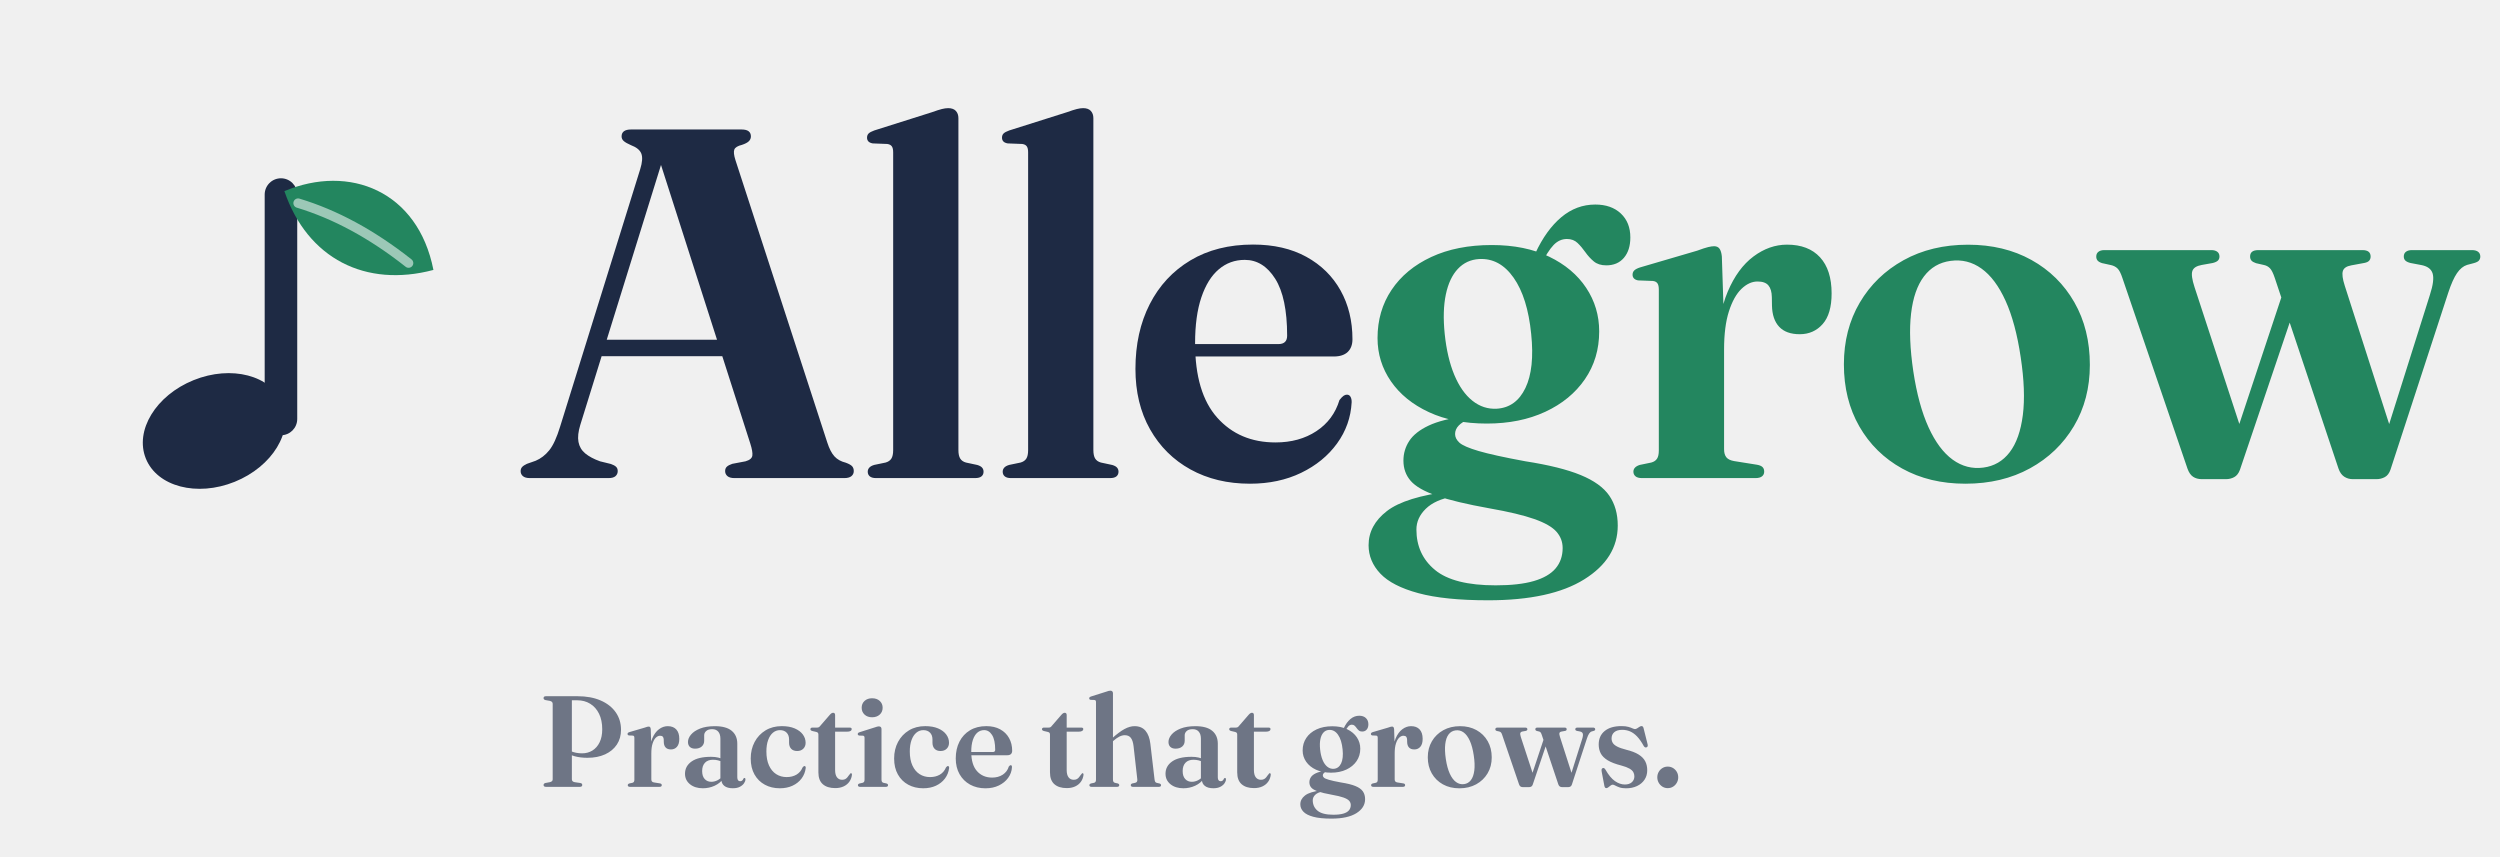
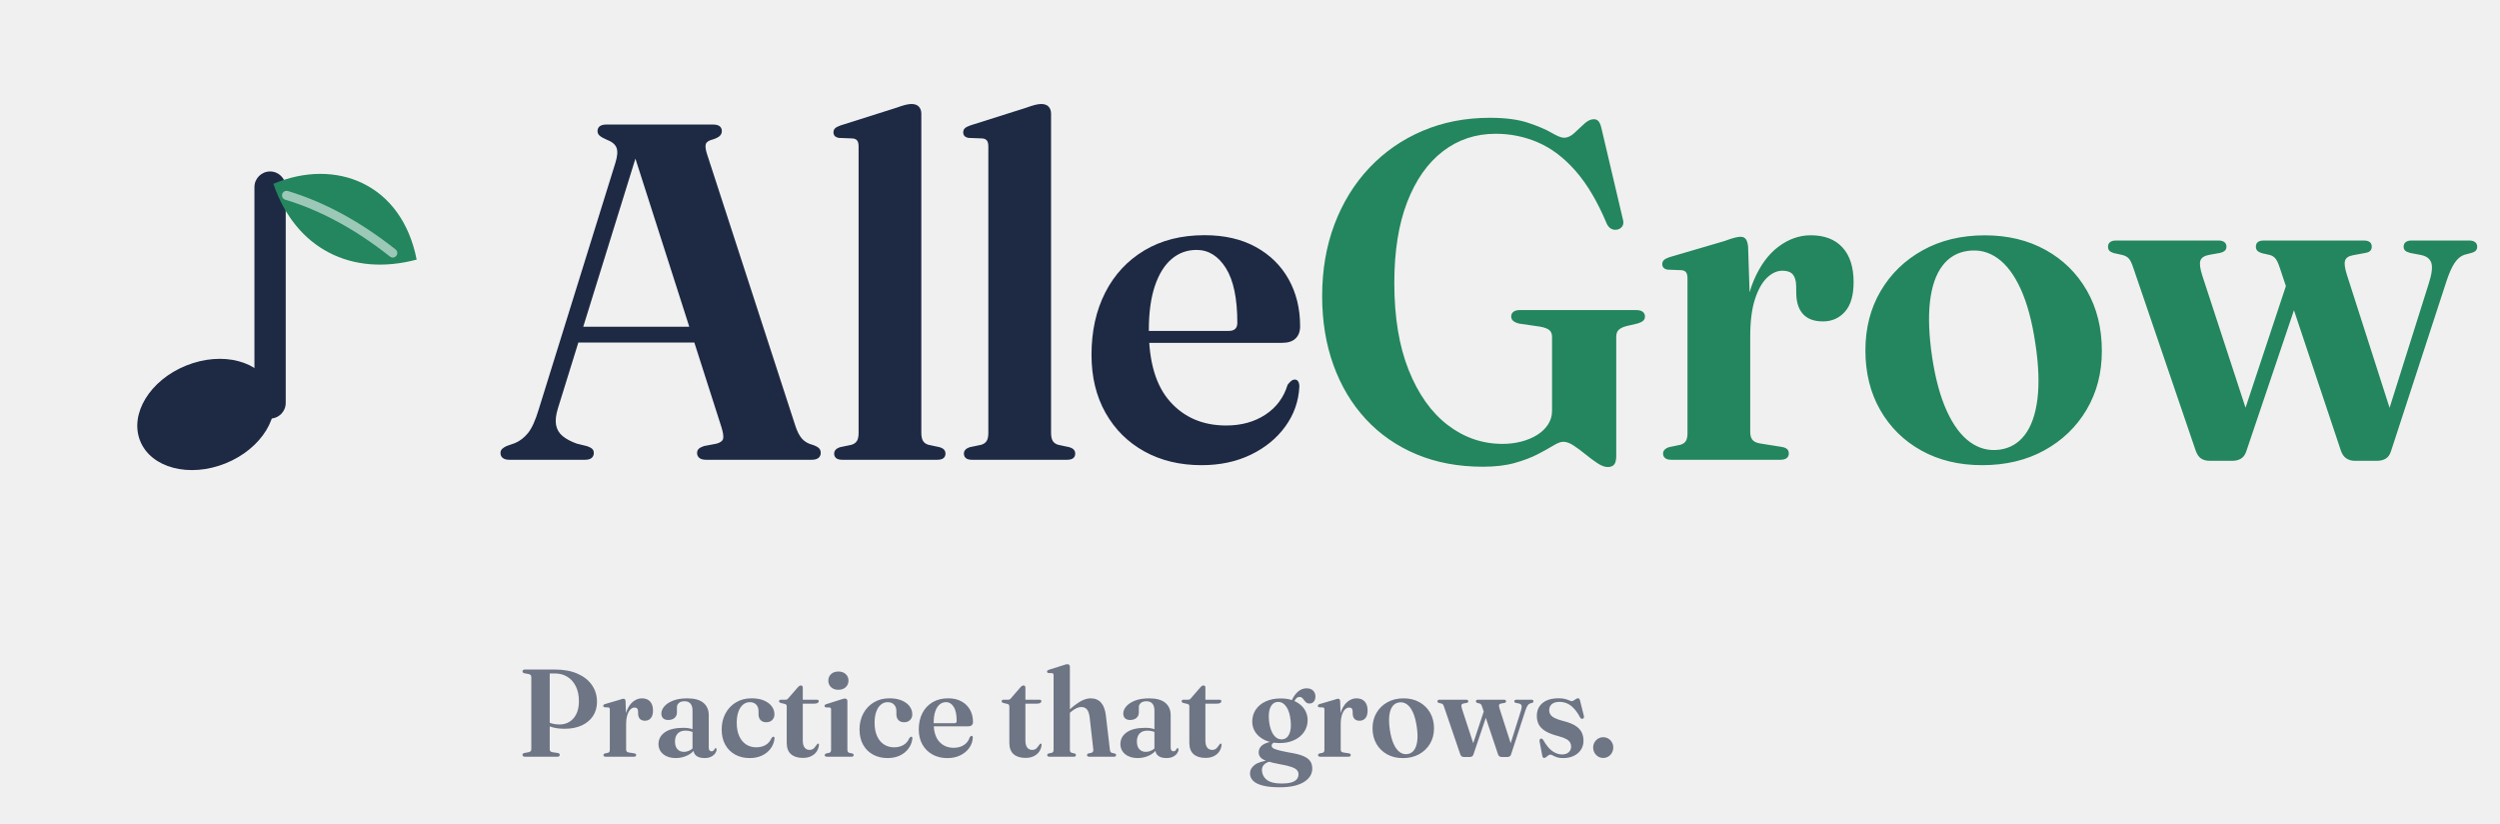
- <svg xmlns="http://www.w3.org/2000/svg" viewBox="0 0 502 172" width="502" height="172" role="img" aria-label="Allegrow">
+ <svg xmlns="http://www.w3.org/2000/svg" viewBox="0 0 522 172" width="522" height="172" role="img" aria-label="AlleGrow">
  <g transform="translate(0 10) scale(1.72)">
    <ellipse cx="25" cy="44.5" rx="8.6" ry="6.4" transform="rotate(-22 25 44.5)" fill="#1e2a44" />
    <rect x="30.9" y="15" width="3.8" height="30" rx="1.9" fill="#1e2a44" />
    <path d="M33.2 16.5c7.6-3.2 15.6 0 17.4 9.2-7.9 2.1-14.7-1.3-17.4-9.2z" fill="#23865f" />
    <path d="M34.8 17.9c4.3 1.3 8.6 3.6 12.9 7" stroke="#fff" stroke-width="1.1" stroke-linecap="round" fill="none" opacity="0.55" />
  </g>
  <path fill="#1e2a44" d="M119.621 68.219H147.321L147.519 71.52H119.308ZM124.038 94.592Q124.038 95.214 123.596 95.607Q123.154 96.0 122.202 96.0H106.391Q105.464 96.0 105.004 95.612Q104.545 95.225 104.545 94.603Q104.545 94.098 104.847 93.77Q105.149 93.442 105.811 93.135L107.558 92.522Q109.11 91.871 110.287 90.421Q111.464 88.972 112.48 85.638L128.553 33.976Q129.197 31.898 128.774 30.833Q128.35 29.768 126.687 29.145Q125.679 28.707 125.247 28.322Q124.815 27.937 124.815 27.387Q124.815 26.711 125.287 26.356Q125.759 26.0 126.724 26.0H148.9Q149.866 26.0 150.323 26.356Q150.78 26.711 150.78 27.376Q150.78 27.959 150.366 28.362Q149.953 28.765 148.996 29.085Q147.71 29.393 147.455 30.022Q147.2 30.651 147.684 32.168L166.112 88.835Q166.715 90.719 167.557 91.639Q168.4 92.559 169.826 92.906Q170.776 93.257 171.107 93.622Q171.437 93.986 171.437 94.592Q171.437 95.214 170.97 95.607Q170.502 96.0 169.546 96.0H147.487Q146.535 96.0 146.071 95.607Q145.607 95.214 145.607 94.592Q145.607 94.029 145.962 93.704Q146.317 93.379 147.049 93.135L149.696 92.632Q150.963 92.274 151.072 91.486Q151.181 90.699 150.657 89.063L132.261 31.66L133.717 29.941L116.53 85.295Q115.898 87.346 116.156 88.739Q116.414 90.132 117.515 91.046Q118.616 91.961 120.48 92.629L122.667 93.167Q123.353 93.408 123.695 93.72Q124.038 94.032 124.038 94.592Z M192.449 23.725V90.36Q192.449 91.511 192.817 92.087Q193.184 92.663 193.964 92.879L196.234 93.365Q196.907 93.56 197.201 93.897Q197.496 94.234 197.496 94.72Q197.496 95.308 197.084 95.654Q196.672 96.0 195.796 96.0H175.901Q175.068 96.0 174.655 95.654Q174.241 95.308 174.241 94.72Q174.241 94.254 174.549 93.908Q174.857 93.561 175.537 93.357L177.832 92.879Q178.625 92.653 178.986 92.087Q179.347 91.521 179.347 90.389V30.583Q179.347 29.749 179.066 29.369Q178.785 28.988 178.149 28.908L175.235 28.796Q174.631 28.684 174.366 28.39Q174.101 28.095 174.101 27.646Q174.101 27.114 174.424 26.799Q174.747 26.485 175.556 26.195L187.139 22.53Q188.42 22.069 189.131 21.893Q189.842 21.716 190.394 21.716Q191.427 21.716 191.938 22.273Q192.449 22.829 192.449 23.725Z M219.549 23.725V90.36Q219.549 91.511 219.917 92.087Q220.284 92.663 221.064 92.879L223.334 93.365Q224.007 93.56 224.301 93.897Q224.596 94.234 224.596 94.72Q224.596 95.308 224.184 95.654Q223.772 96.0 222.896 96.0H203.001Q202.168 96.0 201.755 95.654Q201.341 95.308 201.341 94.72Q201.341 94.254 201.649 93.908Q201.957 93.561 202.637 93.357L204.932 92.879Q205.725 92.653 206.086 92.087Q206.447 91.521 206.447 90.389V30.583Q206.447 29.749 206.166 29.369Q205.885 28.988 205.249 28.908L202.335 28.796Q201.731 28.684 201.466 28.39Q201.201 28.095 201.201 27.646Q201.201 27.114 201.524 26.799Q201.847 26.485 202.656 26.195L214.239 22.53Q215.52 22.069 216.231 21.893Q216.942 21.716 217.494 21.716Q218.527 21.716 219.038 22.273Q219.549 22.829 219.549 23.725Z M271.573 68.123Q271.573 69.769 270.618 70.677Q269.663 71.584 267.824 71.584H236.721V69.093H256.693Q258.457 69.093 258.457 67.407Q258.457 59.77 256.064 55.976Q253.67 52.183 249.943 52.183Q246.962 52.183 244.725 54.084Q242.488 55.985 241.231 59.718Q239.973 63.451 239.973 68.919Q239.973 78.882 244.416 83.862Q248.858 88.842 256.126 88.842Q260.886 88.842 264.321 86.582Q267.756 84.322 268.964 80.333Q269.458 79.702 269.791 79.475Q270.123 79.248 270.456 79.248Q270.943 79.248 271.187 79.679Q271.43 80.111 271.41 80.791Q271.173 85.332 268.481 89.046Q265.788 92.761 261.268 94.944Q256.747 97.128 250.987 97.128Q244.236 97.128 239.05 94.263Q233.864 91.397 230.931 86.207Q227.997 81.016 227.997 74.072Q227.997 66.7 230.864 61.082Q233.731 55.463 239.037 52.285Q244.343 49.107 251.612 49.107Q257.826 49.107 262.297 51.56Q266.769 54.013 269.171 58.302Q271.573 62.591 271.573 68.123Z" />
-   <path fill="#23865f" d="M306.282 92.623Q299.894 91.442 296.905 90.562Q293.916 89.683 293.048 88.884Q292.181 88.085 292.181 87.165Q292.181 86.211 292.896 85.463Q293.61 84.715 294.931 84.184L294.364 83.58Q289.612 84.167 286.873 85.46Q284.135 86.753 282.971 88.549Q281.808 90.346 281.808 92.489Q281.808 94.877 283.27 96.56Q284.732 98.243 288.484 99.544Q292.236 100.845 299.112 102.08Q304.897 103.097 308.083 104.22Q311.269 105.342 312.525 106.755Q313.78 108.169 313.78 110.045Q313.78 112.458 312.366 114.135Q310.951 115.811 307.986 116.674Q305.021 117.536 300.331 117.536Q291.894 117.536 288.155 114.453Q284.416 111.371 284.416 106.332Q284.416 104.003 286.295 102.166Q288.175 100.329 291.797 99.696L291.317 98.639Q282.175 99.773 278.493 102.62Q274.811 105.467 274.811 109.479Q274.811 112.686 277.178 115.185Q279.546 117.685 284.825 119.111Q290.103 120.537 298.823 120.537Q311.386 120.537 318.115 116.334Q324.844 112.131 324.844 105.532Q324.844 102 323.141 99.524Q321.439 97.049 317.389 95.385Q313.34 93.72 306.282 92.623ZM307.207 53.121 309.337 53.321Q310.794 50.41 311.958 49.2Q313.121 47.989 314.642 47.989Q315.938 47.989 316.769 48.786Q317.601 49.583 318.338 50.636Q319.074 51.689 320.028 52.486Q320.981 53.283 322.535 53.283Q324.806 53.283 326.089 51.762Q327.373 50.241 327.373 47.682Q327.373 44.667 325.462 42.87Q323.55 41.072 320.332 41.072Q316.54 41.072 313.51 43.616Q310.481 46.159 308.311 50.823ZM321.118 66.545Q321.118 61.735 318.506 57.801Q315.894 53.867 311.059 51.535Q306.225 49.203 299.538 49.203Q292.563 49.203 287.404 51.601Q282.245 54 279.427 58.21Q276.609 62.421 276.609 67.887Q276.609 72.666 279.301 76.569Q281.993 80.472 286.924 82.762Q291.856 85.052 298.553 85.052Q305.194 85.052 310.285 82.691Q315.376 80.329 318.247 76.151Q321.118 71.973 321.118 66.545ZM296.992 52.017Q301.131 51.773 303.934 55.763Q306.737 59.753 307.461 67.052Q308.185 73.994 306.306 77.91Q304.428 81.825 300.561 82.069Q297.862 82.221 295.66 80.467Q293.457 78.713 292.026 75.282Q290.595 71.852 290.097 67.044Q289.629 62.437 290.325 59.127Q291.02 55.818 292.736 53.994Q294.451 52.169 296.992 52.017Z M344.938 70.208Q344.938 63.249 346.931 58.558Q348.924 53.866 352.104 51.496Q355.284 49.125 358.835 49.125Q363.131 49.125 365.459 51.661Q367.787 54.197 367.787 58.913Q367.787 63.044 365.986 65.077Q364.184 67.11 361.388 67.11Q358.659 67.11 357.264 65.622Q355.869 64.134 355.813 61.368L355.785 59.649Q355.755 58.099 355.099 57.312Q354.443 56.525 352.914 56.525Q351.222 56.525 349.681 58.009Q348.14 59.493 347.167 62.52Q346.194 65.547 346.194 70.199ZM345.746 51.479 346.194 65.204V90.22Q346.194 91.249 346.646 91.819Q347.099 92.39 348.2 92.584L352.778 93.315Q353.548 93.445 353.9 93.775Q354.251 94.106 354.251 94.704Q354.251 95.308 353.808 95.654Q353.366 96.0 352.507 96.0H329.702Q328.831 96.0 328.409 95.642Q327.986 95.285 327.986 94.711Q327.986 94.245 328.305 93.901Q328.625 93.557 329.282 93.352L331.577 92.879Q332.37 92.663 332.731 92.106Q333.091 91.549 333.091 90.473V58.148Q333.091 57.301 332.818 56.899Q332.544 56.497 331.907 56.417L328.923 56.305Q328.362 56.193 328.09 55.899Q327.818 55.605 327.818 55.169Q327.818 54.651 328.149 54.315Q328.479 53.978 329.301 53.704L340.786 50.337Q342.297 49.779 343.017 49.61Q343.736 49.441 344.187 49.441Q344.914 49.441 345.274 49.932Q345.634 50.423 345.746 51.479Z M395.193 49.136Q402.396 49.136 407.905 52.196Q413.413 55.256 416.528 60.698Q419.642 66.139 419.642 73.275Q419.642 80.176 416.442 85.565Q413.242 90.954 407.62 94.041Q401.998 97.128 394.647 97.128Q387.443 97.128 381.95 94.08Q376.456 91.032 373.355 85.627Q370.253 80.222 370.253 73.157Q370.253 66.188 373.435 60.775Q376.617 55.362 382.232 52.249Q387.847 49.136 395.193 49.136ZM398.25 93.893Q401.511 93.465 403.542 90.813Q405.573 88.161 406.184 83.357Q406.795 78.553 405.753 71.701Q404.734 64.849 402.715 60.397Q400.697 55.945 397.883 53.93Q395.069 51.915 391.669 52.385Q388.356 52.827 386.33 55.503Q384.304 58.178 383.743 62.965Q383.182 67.751 384.194 74.581Q385.214 81.343 387.252 85.808Q389.29 90.272 392.1 92.302Q394.911 94.333 398.25 93.893Z M446.986 96.213H442.109Q441.1 96.213 440.382 95.741Q439.664 95.269 439.251 94.111L426.172 55.803Q425.715 54.409 425.194 53.905Q424.673 53.402 423.883 53.229L422.083 52.833Q421.443 52.623 421.186 52.312Q420.928 52.001 420.928 51.512Q420.928 50.89 421.366 50.556Q421.804 50.221 422.551 50.221H444.033Q444.798 50.221 445.233 50.555Q445.669 50.889 445.669 51.511Q445.669 51.999 445.367 52.311Q445.064 52.623 444.321 52.81L442.113 53.203Q440.544 53.481 440.225 54.413Q439.906 55.345 440.658 57.643L450.386 87.359L447.49 91.661L459.112 56.641L461.892 58.496L449.776 94.344Q449.381 95.407 448.626 95.81Q447.872 96.213 446.986 96.213ZM477.22 96.213H472.418Q471.476 96.213 470.716 95.714Q469.957 95.214 469.571 94.093L456.762 55.773Q456.298 54.391 455.819 53.883Q455.341 53.374 454.633 53.22L453.02 52.851Q452.364 52.633 452.092 52.321Q451.82 52.01 451.82 51.501Q451.82 50.221 453.472 50.221H474.385Q476.02 50.221 476.02 51.521Q476.02 52.019 475.726 52.347Q475.431 52.674 474.764 52.797L472.123 53.287Q470.703 53.543 470.439 54.441Q470.174 55.338 470.823 57.356L480.506 87.523L477.604 91.941L487.928 59.204Q488.891 56.233 488.465 54.893Q488.039 53.553 486.144 53.212L484.029 52.81Q483.302 52.623 482.991 52.317Q482.681 52.01 482.681 51.501Q482.681 50.879 483.119 50.55Q483.557 50.221 484.308 50.221H496.385Q497.174 50.221 497.609 50.56Q498.045 50.899 498.045 51.521Q498.045 51.971 497.783 52.299Q497.52 52.626 496.766 52.829L495.384 53.196Q494.254 53.553 493.364 54.849Q492.473 56.144 491.604 58.789L480.017 94.285Q479.65 95.382 478.877 95.798Q478.104 96.213 477.22 96.213Z" />
+   <path fill="#23865f" d="M337.605 95.213Q337.605 96.47 337.172 96.993Q336.74 97.516 335.831 97.516Q334.891 97.516 333.691 96.723Q332.491 95.929 331.205 94.879Q329.92 93.829 328.717 93.036Q327.514 92.243 326.553 92.243Q325.744 92.243 324.454 93.036Q323.164 93.829 321.196 94.848Q319.229 95.867 316.423 96.66Q313.617 97.453 309.757 97.453Q302.08 97.453 295.892 94.863Q289.705 92.273 285.301 87.519Q280.897 82.765 278.537 76.233Q276.176 69.701 276.176 61.809Q276.176 53.631 278.762 46.812Q281.348 39.993 286.054 35.019Q290.76 30.044 297.166 27.319Q303.573 24.595 311.213 24.595Q316.048 24.595 319.17 25.633Q322.293 26.671 324.084 27.718Q325.876 28.764 326.693 28.764Q327.783 28.764 328.831 27.792Q329.88 26.819 330.914 25.855Q331.949 24.891 332.936 24.891Q333.482 24.891 333.854 25.258Q334.225 25.625 334.481 26.627L339.009 45.861Q339.234 46.631 338.905 47.192Q338.577 47.752 337.881 47.926Q337.19 48.078 336.607 47.794Q336.025 47.511 335.643 46.743Q332.749 39.835 329.129 35.71Q325.509 31.584 321.303 29.757Q317.096 27.931 312.417 27.931Q306.17 27.931 301.402 31.588Q296.634 35.245 293.941 42.191Q291.248 49.137 291.248 59.071Q291.248 69.787 294.258 77.299Q297.269 84.812 302.406 88.748Q307.544 92.684 313.879 92.684Q315.903 92.684 317.758 92.206Q319.613 91.727 321.063 90.828Q322.513 89.929 323.355 88.641Q324.198 87.352 324.198 85.765V70.343Q324.198 69.428 323.656 68.946Q323.114 68.465 321.708 68.205L317.34 67.569Q316.519 67.376 316.091 67.009Q315.663 66.641 315.663 66.085Q315.663 65.459 316.135 65.098Q316.607 64.736 317.572 64.736H341.689Q342.671 64.736 343.137 65.098Q343.604 65.459 343.604 66.069Q343.604 66.609 343.269 66.937Q342.934 67.265 342.161 67.521L339.713 68.093Q338.623 68.392 338.114 68.878Q337.605 69.364 337.605 70.343Z M364.338 70.208Q364.338 63.249 366.331 58.558Q368.324 53.866 371.504 51.496Q374.684 49.125 378.235 49.125Q382.531 49.125 384.859 51.661Q387.187 54.197 387.187 58.913Q387.187 63.044 385.386 65.077Q383.584 67.11 380.788 67.11Q378.059 67.11 376.664 65.622Q375.269 64.134 375.213 61.368L375.185 59.649Q375.155 58.099 374.499 57.312Q373.843 56.525 372.314 56.525Q370.622 56.525 369.081 58.009Q367.54 59.493 366.567 62.52Q365.594 65.547 365.594 70.199ZM365.146 51.479 365.594 65.204V90.22Q365.594 91.249 366.046 91.819Q366.499 92.39 367.6 92.584L372.178 93.315Q372.948 93.445 373.3 93.775Q373.651 94.106 373.651 94.704Q373.651 95.308 373.208 95.654Q372.766 96.0 371.907 96.0H349.102Q348.231 96.0 347.809 95.642Q347.386 95.285 347.386 94.711Q347.386 94.245 347.705 93.901Q348.025 93.557 348.682 93.352L350.977 92.879Q351.77 92.663 352.131 92.106Q352.491 91.549 352.491 90.473V58.148Q352.491 57.301 352.218 56.899Q351.944 56.497 351.307 56.417L348.323 56.305Q347.762 56.193 347.49 55.899Q347.218 55.605 347.218 55.169Q347.218 54.651 347.549 54.315Q347.879 53.978 348.701 53.704L360.186 50.337Q361.697 49.779 362.417 49.61Q363.136 49.441 363.587 49.441Q364.314 49.441 364.674 49.932Q365.034 50.423 365.146 51.479Z M414.593 49.136Q421.796 49.136 427.305 52.196Q432.813 55.256 435.928 60.698Q439.042 66.139 439.042 73.275Q439.042 80.176 435.842 85.565Q432.642 90.954 427.02 94.041Q421.398 97.128 414.047 97.128Q406.843 97.128 401.35 94.08Q395.856 91.032 392.755 85.627Q389.653 80.222 389.653 73.157Q389.653 66.188 392.835 60.775Q396.017 55.362 401.632 52.249Q407.247 49.136 414.593 49.136ZM417.65 93.893Q420.911 93.465 422.942 90.813Q424.973 88.161 425.584 83.357Q426.195 78.553 425.153 71.701Q424.134 64.849 422.115 60.397Q420.097 55.945 417.283 53.93Q414.469 51.915 411.069 52.385Q407.756 52.827 405.73 55.503Q403.704 58.178 403.143 62.965Q402.582 67.751 403.594 74.581Q404.614 81.343 406.652 85.808Q408.69 90.272 411.5 92.302Q414.311 94.333 417.65 93.893Z M466.386 96.213H461.509Q460.5 96.213 459.782 95.741Q459.064 95.269 458.651 94.111L445.572 55.803Q445.115 54.409 444.594 53.905Q444.073 53.402 443.283 53.229L441.483 52.833Q440.843 52.623 440.586 52.312Q440.328 52.001 440.328 51.512Q440.328 50.89 440.766 50.556Q441.204 50.221 441.951 50.221H463.433Q464.198 50.221 464.633 50.555Q465.069 50.889 465.069 51.511Q465.069 51.999 464.767 52.311Q464.464 52.623 463.721 52.81L461.513 53.203Q459.944 53.481 459.625 54.413Q459.306 55.345 460.058 57.643L469.786 87.359L466.89 91.661L478.512 56.641L481.292 58.496L469.176 94.344Q468.781 95.407 468.026 95.81Q467.272 96.213 466.386 96.213ZM496.62 96.213H491.818Q490.876 96.213 490.116 95.714Q489.357 95.214 488.971 94.093L476.162 55.773Q475.698 54.391 475.219 53.883Q474.741 53.374 474.033 53.22L472.42 52.851Q471.764 52.633 471.492 52.321Q471.22 52.01 471.22 51.501Q471.22 50.221 472.872 50.221H493.785Q495.42 50.221 495.42 51.521Q495.42 52.019 495.126 52.347Q494.831 52.674 494.164 52.797L491.523 53.287Q490.103 53.543 489.839 54.441Q489.574 55.338 490.223 57.356L499.906 87.523L497.004 91.941L507.328 59.204Q508.291 56.233 507.865 54.893Q507.439 53.553 505.544 53.212L503.429 52.81Q502.702 52.623 502.391 52.317Q502.081 52.01 502.081 51.501Q502.081 50.879 502.519 50.55Q502.957 50.221 503.708 50.221H515.785Q516.574 50.221 517.009 50.56Q517.445 50.899 517.445 51.521Q517.445 51.971 517.183 52.299Q516.92 52.626 516.166 52.829L514.784 53.196Q513.654 53.553 512.764 54.849Q511.873 56.144 511.004 58.789L499.417 94.285Q499.05 95.382 498.277 95.798Q497.504 96.213 496.62 96.213Z" />
  <path fill="#1e2a44" opacity=".62" d="M124.701 146.533Q124.701 148.253 123.86 149.517Q123.02 150.781 121.502 151.474Q119.985 152.167 117.96 152.167Q116.528 152.167 115.405 151.856Q114.281 151.544 113.401 150.949L113.521 150.233Q114.052 150.598 114.6 150.827Q115.148 151.057 115.721 151.163Q116.293 151.269 116.885 151.269Q118.044 151.269 118.955 150.707Q119.867 150.145 120.397 149.064Q120.928 147.983 120.928 146.445Q120.928 144.621 120.287 143.317Q119.647 142.013 118.513 141.315Q117.379 140.616 115.891 140.616H114.831V156.488Q114.831 156.715 114.968 156.861Q115.106 157.007 115.397 157.061L116.526 157.227Q116.733 157.265 116.824 157.36Q116.914 157.455 116.914 157.634Q116.914 157.798 116.799 157.899Q116.684 158.0 116.433 158.0H109.633Q109.385 158.0 109.266 157.899Q109.146 157.798 109.146 157.63Q109.146 157.335 109.508 157.227L110.422 157.057Q110.703 156.988 110.842 156.85Q110.98 156.711 110.98 156.496V141.329Q110.98 141.1 110.843 140.955Q110.706 140.81 110.433 140.743L109.495 140.569Q109.146 140.467 109.146 140.17Q109.146 139.991 109.264 139.896Q109.382 139.8 109.63 139.8H115.949Q118.649 139.8 120.611 140.655Q122.572 141.509 123.636 143.028Q124.701 144.547 124.701 146.533Z M130.461 151.294Q130.461 149.485 130.979 148.265Q131.497 147.045 132.324 146.429Q133.151 145.813 134.074 145.813Q135.191 145.813 135.796 146.472Q136.402 147.131 136.402 148.357Q136.402 149.431 135.933 149.96Q135.465 150.489 134.738 150.489Q134.028 150.489 133.666 150.102Q133.303 149.715 133.288 148.996L133.281 148.549Q133.273 148.146 133.103 147.941Q132.932 147.737 132.535 147.737Q132.095 147.737 131.694 148.122Q131.293 148.508 131.04 149.295Q130.787 150.082 130.787 151.292ZM130.671 146.424 130.787 149.993V156.497Q130.787 156.765 130.905 156.913Q131.023 157.061 131.309 157.112L132.499 157.302Q132.7 157.336 132.791 157.422Q132.882 157.508 132.882 157.663Q132.882 157.82 132.767 157.91Q132.652 158.0 132.429 158.0H126.5Q126.273 158.0 126.163 157.907Q126.053 157.814 126.053 157.665Q126.053 157.544 126.136 157.454Q126.219 157.365 126.39 157.312L126.987 157.188Q127.193 157.132 127.287 156.988Q127.381 156.843 127.381 156.563V148.158Q127.381 147.938 127.31 147.834Q127.238 147.729 127.073 147.708L126.297 147.679Q126.151 147.65 126.08 147.574Q126.01 147.497 126.01 147.384Q126.01 147.249 126.096 147.162Q126.182 147.074 126.395 147.003L129.381 146.128Q129.774 145.982 129.961 145.939Q130.148 145.895 130.266 145.895Q130.455 145.895 130.548 146.022Q130.642 146.15 130.671 146.424Z M144.857 156.549V156.348L144.656 156.378V148.339Q144.656 147.417 144.227 146.917Q143.797 146.418 143.008 146.418Q142.217 146.418 141.809 146.783Q141.401 147.147 141.401 147.636V148.743Q141.401 149.464 140.908 149.898Q140.415 150.332 139.574 150.332Q138.9 150.332 138.523 149.982Q138.146 149.631 138.146 148.984Q138.146 148.229 138.761 147.5Q139.377 146.771 140.58 146.293Q141.783 145.816 143.544 145.816Q145.82 145.816 146.934 146.751Q148.049 147.687 148.049 149.328V156.081Q148.049 156.487 148.203 156.679Q148.357 156.872 148.615 156.872Q148.874 156.872 149.035 156.731Q149.196 156.59 149.272 156.365Q149.316 156.296 149.368 156.255Q149.419 156.214 149.49 156.214Q149.593 156.214 149.641 156.286Q149.688 156.359 149.688 156.486Q149.688 156.834 149.418 157.252Q149.148 157.671 148.588 157.976Q148.029 158.281 147.153 158.281Q146.045 158.281 145.451 157.81Q144.857 157.338 144.857 156.549ZM137.549 155.366Q137.549 153.841 138.874 152.904Q140.198 151.967 142.773 151.967Q143.598 151.967 144.202 152.117Q144.805 152.266 145.275 152.503L145.076 153.003Q144.63 152.795 144.172 152.677Q143.713 152.558 143.158 152.558Q142.132 152.558 141.562 153.155Q140.993 153.752 140.993 154.825Q140.993 155.877 141.505 156.431Q142.016 156.984 142.83 156.984Q143.457 156.984 144.049 156.69Q144.642 156.397 145.041 155.873L145.259 156.316Q144.612 157.262 143.504 157.773Q142.395 158.284 141.135 158.284Q139.543 158.284 138.546 157.473Q137.549 156.662 137.549 155.366Z M161.768 149.158Q161.768 149.873 161.307 150.338Q160.846 150.803 160.067 150.803Q159.294 150.803 158.87 150.355Q158.445 149.907 158.445 149.134V148.479Q158.445 147.622 157.954 147.117Q157.463 146.612 156.615 146.612Q155.818 146.612 155.203 147.13Q154.587 147.647 154.24 148.607Q153.892 149.568 153.892 150.896Q153.892 152.565 154.418 153.712Q154.944 154.86 155.862 155.448Q156.779 156.037 157.95 156.037Q159.092 156.037 159.927 155.55Q160.762 155.062 161.159 154.1Q161.291 153.939 161.378 153.879Q161.464 153.819 161.56 153.823Q161.687 153.827 161.743 153.941Q161.799 154.055 161.79 154.219Q161.642 155.411 160.951 156.33Q160.26 157.249 159.145 157.768Q158.03 158.286 156.593 158.286Q154.902 158.286 153.581 157.571Q152.26 156.855 151.502 155.516Q150.745 154.177 150.745 152.306Q150.745 150.458 151.526 148.99Q152.307 147.522 153.711 146.665Q155.116 145.808 156.989 145.808Q158.496 145.808 159.564 146.259Q160.631 146.711 161.199 147.471Q161.768 148.231 161.768 149.158Z M163.938 146.982 163.095 146.782Q162.893 146.718 162.811 146.632Q162.729 146.546 162.729 146.425Q162.729 146.269 162.838 146.183Q162.947 146.098 163.12 146.098H164.074Q164.282 146.098 164.422 146.023Q164.563 145.949 164.706 145.751L166.618 143.545Q166.797 143.332 166.967 143.228Q167.136 143.124 167.301 143.124Q167.483 143.124 167.586 143.24Q167.689 143.357 167.689 143.577V154.611Q167.689 155.59 168.065 156.084Q168.441 156.579 169.103 156.579Q169.478 156.579 169.725 156.444Q169.972 156.309 170.144 156.101Q170.317 155.893 170.467 155.67Q170.618 155.446 170.793 155.269Q170.911 155.232 170.997 155.305Q171.083 155.379 171.071 155.583Q170.975 156.375 170.546 156.976Q170.116 157.576 169.394 157.913Q168.672 158.251 167.706 158.251Q166.113 158.251 165.223 157.471Q164.334 156.692 164.334 155.095V147.516Q164.334 147.282 164.247 147.164Q164.159 147.046 163.938 146.982ZM166.466 146.92 166.51 146.098H170.613Q170.812 146.098 170.918 146.174Q171.024 146.25 171.024 146.405Q171.024 146.623 170.801 146.772Q170.578 146.92 170.098 146.92Z M177.006 146.381V156.534Q177.006 156.833 177.102 156.983Q177.198 157.132 177.4 157.188L177.991 157.315Q178.165 157.366 178.242 157.453Q178.318 157.541 178.318 157.667Q178.318 157.82 178.211 157.91Q178.104 158.0 177.876 158.0H172.704Q172.487 158.0 172.38 157.91Q172.272 157.82 172.272 157.667Q172.272 157.548 172.347 157.462Q172.423 157.376 172.59 157.322L173.206 157.188Q173.412 157.13 173.506 156.983Q173.6 156.836 173.6 156.541V148.164Q173.6 147.947 173.527 147.848Q173.454 147.749 173.288 147.728L172.531 147.699Q172.374 147.67 172.305 147.593Q172.236 147.517 172.236 147.4Q172.236 147.262 172.32 147.18Q172.404 147.098 172.614 147.023L175.626 146.07Q175.959 145.95 176.144 145.904Q176.329 145.858 176.472 145.858Q176.741 145.858 176.873 146.003Q177.006 146.148 177.006 146.381ZM175.119 144.028Q174.176 144.028 173.6 143.489Q173.024 142.949 173.024 142.114Q173.024 141.278 173.603 140.744Q174.181 140.211 175.119 140.211Q176.067 140.211 176.651 140.747Q177.235 141.283 177.235 142.114Q177.235 142.949 176.65 143.489Q176.065 144.028 175.119 144.028Z M190.563 149.158Q190.563 149.873 190.102 150.338Q189.641 150.803 188.862 150.803Q188.089 150.803 187.665 150.355Q187.24 149.907 187.24 149.134V148.479Q187.24 147.622 186.749 147.117Q186.258 146.612 185.41 146.612Q184.613 146.612 183.998 147.13Q183.382 147.647 183.035 148.607Q182.687 149.568 182.687 150.896Q182.687 152.565 183.213 153.712Q183.739 154.86 184.657 155.448Q185.574 156.037 186.745 156.037Q187.887 156.037 188.722 155.55Q189.557 155.062 189.954 154.1Q190.086 153.939 190.173 153.879Q190.259 153.819 190.355 153.823Q190.482 153.827 190.538 153.941Q190.594 154.055 190.585 154.219Q190.437 155.411 189.746 156.33Q189.055 157.249 187.94 157.768Q186.825 158.286 185.388 158.286Q183.697 158.286 182.376 157.571Q181.055 156.855 180.297 155.516Q179.54 154.177 179.54 152.306Q179.54 150.458 180.321 148.99Q181.102 147.522 182.506 146.665Q183.911 145.808 185.784 145.808Q187.291 145.808 188.359 146.259Q189.426 146.711 189.994 147.471Q190.563 148.231 190.563 149.158Z M203.244 150.752Q203.244 151.18 202.996 151.416Q202.747 151.652 202.269 151.652H194.182V151.004H199.375Q199.834 151.004 199.834 150.566Q199.834 148.58 199.212 147.594Q198.589 146.607 197.62 146.607Q196.845 146.607 196.264 147.102Q195.682 147.596 195.355 148.567Q195.028 149.537 195.028 150.959Q195.028 153.549 196.183 154.844Q197.338 156.139 199.228 156.139Q200.465 156.139 201.358 155.551Q202.252 154.964 202.566 153.927Q202.694 153.763 202.781 153.704Q202.867 153.645 202.953 153.645Q203.08 153.645 203.144 153.757Q203.207 153.869 203.202 154.046Q203.14 155.226 202.44 156.192Q201.74 157.158 200.565 157.726Q199.389 158.293 197.891 158.293Q196.136 158.293 194.788 157.548Q193.44 156.803 192.677 155.454Q191.914 154.104 191.914 152.299Q191.914 150.382 192.66 148.921Q193.405 147.46 194.785 146.634Q196.164 145.808 198.054 145.808Q199.67 145.808 200.832 146.446Q201.995 147.083 202.619 148.199Q203.244 149.314 203.244 150.752Z  M210.439 146.982 209.596 146.782Q209.394 146.718 209.312 146.632Q209.23 146.546 209.23 146.425Q209.23 146.269 209.339 146.183Q209.448 146.098 209.621 146.098H210.575Q210.783 146.098 210.923 146.023Q211.064 145.949 211.207 145.751L213.119 143.545Q213.298 143.332 213.468 143.228Q213.637 143.124 213.802 143.124Q213.984 143.124 214.087 143.24Q214.19 143.357 214.19 143.577V154.611Q214.19 155.59 214.566 156.084Q214.942 156.579 215.604 156.579Q215.979 156.579 216.226 156.444Q216.473 156.309 216.645 156.101Q216.818 155.893 216.968 155.67Q217.119 155.446 217.294 155.269Q217.412 155.232 217.498 155.305Q217.584 155.379 217.572 155.583Q217.476 156.375 217.047 156.976Q216.617 157.576 215.895 157.913Q215.173 158.251 214.207 158.251Q212.614 158.251 211.724 157.471Q210.835 156.692 210.835 155.095V147.516Q210.835 147.282 210.748 147.164Q210.66 147.046 210.439 146.982ZM212.967 146.92 213.011 146.098H217.114Q217.313 146.098 217.419 146.174Q217.525 146.25 217.525 146.405Q217.525 146.623 217.302 146.772Q217.079 146.92 216.599 146.92Z M223.483 139.209V156.534Q223.483 156.833 223.579 156.981Q223.674 157.128 223.877 157.188L224.459 157.319Q224.745 157.423 224.745 157.651Q224.745 158.0 224.299 158.0H219.181Q218.964 158.0 218.857 157.91Q218.749 157.82 218.749 157.667Q218.749 157.546 218.829 157.456Q218.909 157.366 219.086 157.313L219.683 157.188Q219.889 157.13 219.983 156.983Q220.076 156.836 220.076 156.541V140.991Q220.076 140.775 220.004 140.676Q219.931 140.577 219.765 140.556L219.007 140.527Q218.85 140.498 218.782 140.421Q218.713 140.345 218.713 140.228Q218.713 140.09 218.797 140.008Q218.88 139.926 219.091 139.851L222.103 138.898Q222.423 138.782 222.61 138.734Q222.797 138.686 222.966 138.686Q223.222 138.686 223.352 138.831Q223.483 138.976 223.483 139.209ZM223.148 149.128 222.765 148.731 223.256 148.295Q224.729 146.969 225.796 146.391Q226.863 145.813 227.812 145.813Q229.229 145.813 230.014 146.737Q230.799 147.662 230.993 149.354L231.83 156.483Q231.868 156.807 231.961 156.975Q232.055 157.142 232.28 157.201L232.817 157.322Q232.985 157.373 233.06 157.46Q233.135 157.546 233.135 157.667Q233.135 157.82 233.031 157.91Q232.926 158.0 232.699 158.0H227.511Q227.06 158.0 227.06 157.651Q227.06 157.428 227.349 157.319L227.952 157.188Q228.186 157.128 228.296 156.962Q228.407 156.795 228.37 156.483L227.613 149.791Q227.481 148.692 227.072 148.161Q226.662 147.629 225.855 147.629Q225.338 147.629 224.794 147.897Q224.25 148.166 223.64 148.698Z M241.343 156.549V156.348L241.142 156.378V148.339Q241.142 147.417 240.713 146.917Q240.283 146.418 239.494 146.418Q238.703 146.418 238.295 146.783Q237.887 147.147 237.887 147.636V148.743Q237.887 149.464 237.394 149.898Q236.901 150.332 236.06 150.332Q235.386 150.332 235.009 149.982Q234.632 149.631 234.632 148.984Q234.632 148.229 235.247 147.5Q235.863 146.771 237.066 146.293Q238.269 145.816 240.03 145.816Q242.306 145.816 243.42 146.751Q244.535 147.687 244.535 149.328V156.081Q244.535 156.487 244.689 156.679Q244.843 156.872 245.101 156.872Q245.36 156.872 245.521 156.731Q245.682 156.59 245.758 156.365Q245.802 156.296 245.854 156.255Q245.905 156.214 245.976 156.214Q246.079 156.214 246.127 156.286Q246.174 156.359 246.174 156.486Q246.174 156.834 245.904 157.252Q245.634 157.671 245.074 157.976Q244.515 158.281 243.639 158.281Q242.531 158.281 241.937 157.81Q241.343 157.338 241.343 156.549ZM234.035 155.366Q234.035 153.841 235.36 152.904Q236.684 151.967 239.259 151.967Q240.084 151.967 240.688 152.117Q241.291 152.266 241.761 152.503L241.562 153.003Q241.116 152.795 240.658 152.677Q240.199 152.558 239.644 152.558Q238.618 152.558 238.048 153.155Q237.479 153.752 237.479 154.825Q237.479 155.877 237.991 156.431Q238.502 156.984 239.316 156.984Q239.943 156.984 240.535 156.69Q241.128 156.397 241.527 155.873L241.745 156.316Q241.098 157.262 239.99 157.773Q238.881 158.284 237.621 158.284Q236.029 158.284 235.032 157.473Q234.035 156.662 234.035 155.366Z M248.035 146.982 247.192 146.782Q246.99 146.718 246.908 146.632Q246.826 146.546 246.826 146.425Q246.826 146.269 246.935 146.183Q247.044 146.098 247.217 146.098H248.171Q248.379 146.098 248.519 146.023Q248.66 145.949 248.803 145.751L250.715 143.545Q250.894 143.332 251.064 143.228Q251.233 143.124 251.398 143.124Q251.58 143.124 251.683 143.24Q251.786 143.357 251.786 143.577V154.611Q251.786 155.59 252.162 156.084Q252.538 156.579 253.2 156.579Q253.575 156.579 253.822 156.444Q254.069 156.309 254.241 156.101Q254.414 155.893 254.564 155.67Q254.715 155.446 254.89 155.269Q255.008 155.232 255.094 155.305Q255.18 155.379 255.168 155.583Q255.072 156.375 254.643 156.976Q254.213 157.576 253.491 157.913Q252.769 158.251 251.803 158.251Q250.21 158.251 249.32 157.471Q248.431 156.692 248.431 155.095V147.516Q248.431 147.282 248.344 147.164Q248.256 147.046 248.035 146.982ZM250.563 146.92 250.607 146.098H254.71Q254.909 146.098 255.015 146.174Q255.121 146.25 255.121 146.405Q255.121 146.623 254.898 146.772Q254.675 146.92 254.195 146.92Z  M269.286 157.122Q267.626 156.815 266.848 156.586Q266.071 156.358 265.846 156.15Q265.62 155.942 265.62 155.703Q265.62 155.455 265.806 155.26Q265.992 155.066 266.335 154.928L266.188 154.771Q264.952 154.923 264.24 155.26Q263.528 155.596 263.226 156.063Q262.923 156.53 262.923 157.087Q262.923 157.708 263.303 158.146Q263.683 158.583 264.659 158.921Q265.634 159.26 267.422 159.581Q268.926 159.845 269.755 160.137Q270.583 160.429 270.909 160.796Q271.236 161.164 271.236 161.652Q271.236 162.279 270.868 162.715Q270.5 163.151 269.729 163.375Q268.959 163.599 267.739 163.599Q265.545 163.599 264.573 162.798Q263.601 161.996 263.601 160.686Q263.601 160.081 264.09 159.603Q264.578 159.126 265.52 158.961L265.396 158.686Q263.019 158.981 262.061 159.721Q261.104 160.461 261.104 161.504Q261.104 162.338 261.719 162.988Q262.335 163.638 263.707 164.009Q265.08 164.38 267.347 164.38Q270.613 164.38 272.363 163.287Q274.112 162.194 274.112 160.478Q274.112 159.56 273.67 158.916Q273.227 158.273 272.174 157.84Q271.121 157.407 269.286 157.122ZM269.527 146.852 270.081 146.904Q270.46 146.147 270.762 145.832Q271.065 145.517 271.46 145.517Q271.797 145.517 272.013 145.724Q272.229 145.932 272.421 146.205Q272.612 146.479 272.86 146.686Q273.108 146.894 273.512 146.894Q274.102 146.894 274.436 146.498Q274.77 146.103 274.77 145.437Q274.77 144.653 274.273 144.186Q273.776 143.719 272.939 143.719Q271.953 143.719 271.166 144.38Q270.378 145.041 269.814 146.254ZM273.144 150.342Q273.144 149.091 272.465 148.068Q271.785 147.045 270.528 146.439Q269.272 145.833 267.533 145.833Q265.719 145.833 264.378 146.456Q263.037 147.08 262.304 148.175Q261.571 149.269 261.571 150.691Q261.571 151.933 262.271 152.948Q262.971 153.963 264.253 154.558Q265.536 155.154 267.277 155.154Q269.004 155.154 270.327 154.54Q271.651 153.926 272.397 152.839Q273.144 151.753 273.144 150.342ZM266.871 146.565Q267.947 146.501 268.676 147.538Q269.405 148.576 269.593 150.474Q269.781 152.278 269.293 153.297Q268.804 154.315 267.799 154.378Q267.097 154.418 266.525 153.961Q265.952 153.505 265.58 152.613Q265.208 151.722 265.078 150.471Q264.957 149.274 265.137 148.413Q265.318 147.553 265.764 147.078Q266.21 146.604 266.871 146.565Z M279.727 151.294Q279.727 149.485 280.245 148.265Q280.763 147.045 281.59 146.429Q282.417 145.813 283.34 145.813Q284.457 145.813 285.062 146.472Q285.668 147.131 285.668 148.357Q285.668 149.431 285.199 149.96Q284.731 150.489 284.004 150.489Q283.294 150.489 282.932 150.102Q282.569 149.715 282.554 148.996L282.547 148.549Q282.539 148.146 282.369 147.941Q282.198 147.737 281.801 147.737Q281.361 147.737 280.96 148.122Q280.559 148.508 280.306 149.295Q280.053 150.082 280.053 151.292ZM279.937 146.424 280.053 149.993V156.497Q280.053 156.765 280.171 156.913Q280.289 157.061 280.575 157.112L281.765 157.302Q281.966 157.336 282.057 157.422Q282.148 157.508 282.148 157.663Q282.148 157.82 282.033 157.91Q281.918 158.0 281.695 158.0H275.766Q275.539 158.0 275.429 157.907Q275.319 157.814 275.319 157.665Q275.319 157.544 275.402 157.454Q275.485 157.365 275.656 157.312L276.253 157.188Q276.459 157.132 276.553 156.988Q276.647 156.843 276.647 156.563V148.158Q276.647 147.938 276.576 147.834Q276.504 147.729 276.339 147.708L275.563 147.679Q275.417 147.65 275.346 147.574Q275.276 147.497 275.276 147.384Q275.276 147.249 275.362 147.162Q275.448 147.074 275.661 147.003L278.647 146.128Q279.04 145.982 279.227 145.939Q279.414 145.895 279.532 145.895Q279.721 145.895 279.814 146.022Q279.908 146.15 279.937 146.424Z M293.183 145.815Q295.056 145.815 296.488 146.611Q297.92 147.407 298.73 148.821Q299.54 150.236 299.54 152.091Q299.54 153.886 298.708 155.287Q297.876 156.688 296.414 157.491Q294.952 158.293 293.041 158.293Q291.168 158.293 289.74 157.501Q288.312 156.708 287.505 155.303Q286.699 153.898 286.699 152.061Q286.699 150.249 287.526 148.842Q288.353 147.434 289.813 146.625Q291.273 145.815 293.183 145.815ZM293.978 157.452Q294.826 157.341 295.354 156.651Q295.882 155.962 296.041 154.713Q296.2 153.464 295.929 151.682Q295.664 149.901 295.139 148.743Q294.614 147.586 293.883 147.062Q293.151 146.538 292.267 146.66Q291.406 146.775 290.879 147.471Q290.352 148.166 290.206 149.411Q290.06 150.655 290.323 152.431Q290.589 154.189 291.118 155.35Q291.648 156.511 292.379 157.039Q293.11 157.567 293.978 157.452Z M307.039 158.055H305.771Q305.509 158.055 305.322 157.933Q305.136 157.81 305.028 157.509L301.628 147.549Q301.509 147.186 301.373 147.055Q301.238 146.925 301.032 146.88L300.564 146.776Q300.398 146.722 300.331 146.641Q300.264 146.56 300.264 146.433Q300.264 146.271 300.378 146.184Q300.492 146.098 300.686 146.098H306.272Q306.47 146.098 306.584 146.184Q306.697 146.271 306.697 146.433Q306.697 146.56 306.618 146.641Q306.54 146.722 306.346 146.771L305.772 146.873Q305.364 146.945 305.281 147.187Q305.199 147.43 305.394 148.027L307.923 155.753L307.171 156.872L310.192 147.767L310.915 148.249L307.765 157.569Q307.662 157.846 307.466 157.951Q307.27 158.055 307.039 158.055ZM314.9 158.055H313.652Q313.407 158.055 313.209 157.926Q313.012 157.796 312.912 157.504L309.581 147.541Q309.46 147.182 309.336 147.049Q309.212 146.917 309.028 146.877L308.608 146.781Q308.438 146.724 308.367 146.644Q308.296 146.563 308.296 146.43Q308.296 146.098 308.726 146.098H314.163Q314.588 146.098 314.588 146.436Q314.588 146.565 314.512 146.65Q314.435 146.735 314.262 146.767L313.575 146.895Q313.206 146.961 313.137 147.195Q313.068 147.428 313.237 147.953L315.755 155.796L315 156.945L317.684 148.433Q317.935 147.66 317.824 147.312Q317.713 146.964 317.22 146.875L316.671 146.771Q316.481 146.722 316.401 146.642Q316.32 146.563 316.32 146.43Q316.32 146.269 316.434 146.183Q316.548 146.098 316.743 146.098H319.883Q320.088 146.098 320.201 146.186Q320.315 146.274 320.315 146.436Q320.315 146.553 320.246 146.638Q320.178 146.723 319.982 146.775L319.623 146.871Q319.329 146.964 319.098 147.301Q318.866 147.637 318.64 148.325L315.627 157.554Q315.532 157.839 315.331 157.947Q315.13 158.055 314.9 158.055Z M326.273 157.528Q327.168 157.528 327.675 157.07Q328.181 156.613 328.181 155.895Q328.181 155.42 327.965 155.036Q327.749 154.651 327.188 154.328Q326.627 154.006 325.597 153.727Q323.811 153.273 322.813 152.659Q321.816 152.045 321.417 151.257Q321.019 150.468 321.019 149.496Q321.019 147.769 322.219 146.785Q323.419 145.801 325.578 145.801Q326.414 145.801 326.947 145.949Q327.481 146.098 327.797 146.248Q328.113 146.398 328.297 146.398Q328.509 146.398 328.741 146.248Q328.972 146.098 329.197 145.948Q329.423 145.798 329.616 145.798Q329.746 145.798 329.853 145.879Q329.959 145.96 330.022 146.194L330.805 149.32Q330.898 149.613 330.86 149.799Q330.822 149.985 330.64 150.061Q330.461 150.128 330.325 150.06Q330.19 149.993 330.065 149.806Q329.409 148.595 328.725 147.882Q328.042 147.17 327.307 146.86Q326.572 146.55 325.749 146.55Q324.699 146.55 324.151 147.02Q323.603 147.491 323.603 148.279Q323.603 148.774 323.845 149.175Q324.087 149.576 324.732 149.912Q325.377 150.249 326.576 150.555Q328.123 150.935 329.04 151.511Q329.958 152.087 330.362 152.87Q330.765 153.653 330.765 154.661Q330.765 155.753 330.217 156.57Q329.668 157.387 328.708 157.839Q327.748 158.291 326.505 158.291Q325.718 158.291 325.2 158.109Q324.682 157.926 324.356 157.745Q324.03 157.563 323.825 157.563Q323.636 157.563 323.408 157.737Q323.181 157.91 322.955 158.085Q322.729 158.26 322.546 158.26Q322.413 158.26 322.31 158.157Q322.206 158.055 322.16 157.809L321.625 154.996Q321.565 154.649 321.605 154.481Q321.645 154.313 321.811 154.241Q321.982 154.167 322.116 154.254Q322.25 154.341 322.39 154.562Q323.301 156.169 324.288 156.848Q325.276 157.528 326.273 157.528Z M334.877 158.259Q334.292 158.259 333.817 157.961Q333.341 157.662 333.063 157.167Q332.786 156.671 332.786 156.087Q332.786 155.495 333.064 155.005Q333.342 154.514 333.82 154.224Q334.298 153.933 334.878 153.933Q335.477 153.933 335.954 154.225Q336.432 154.517 336.709 155.005Q336.987 155.494 336.987 156.087Q336.987 156.671 336.709 157.167Q336.431 157.663 335.955 157.961Q335.48 158.259 334.877 158.259Z" />
</svg>
